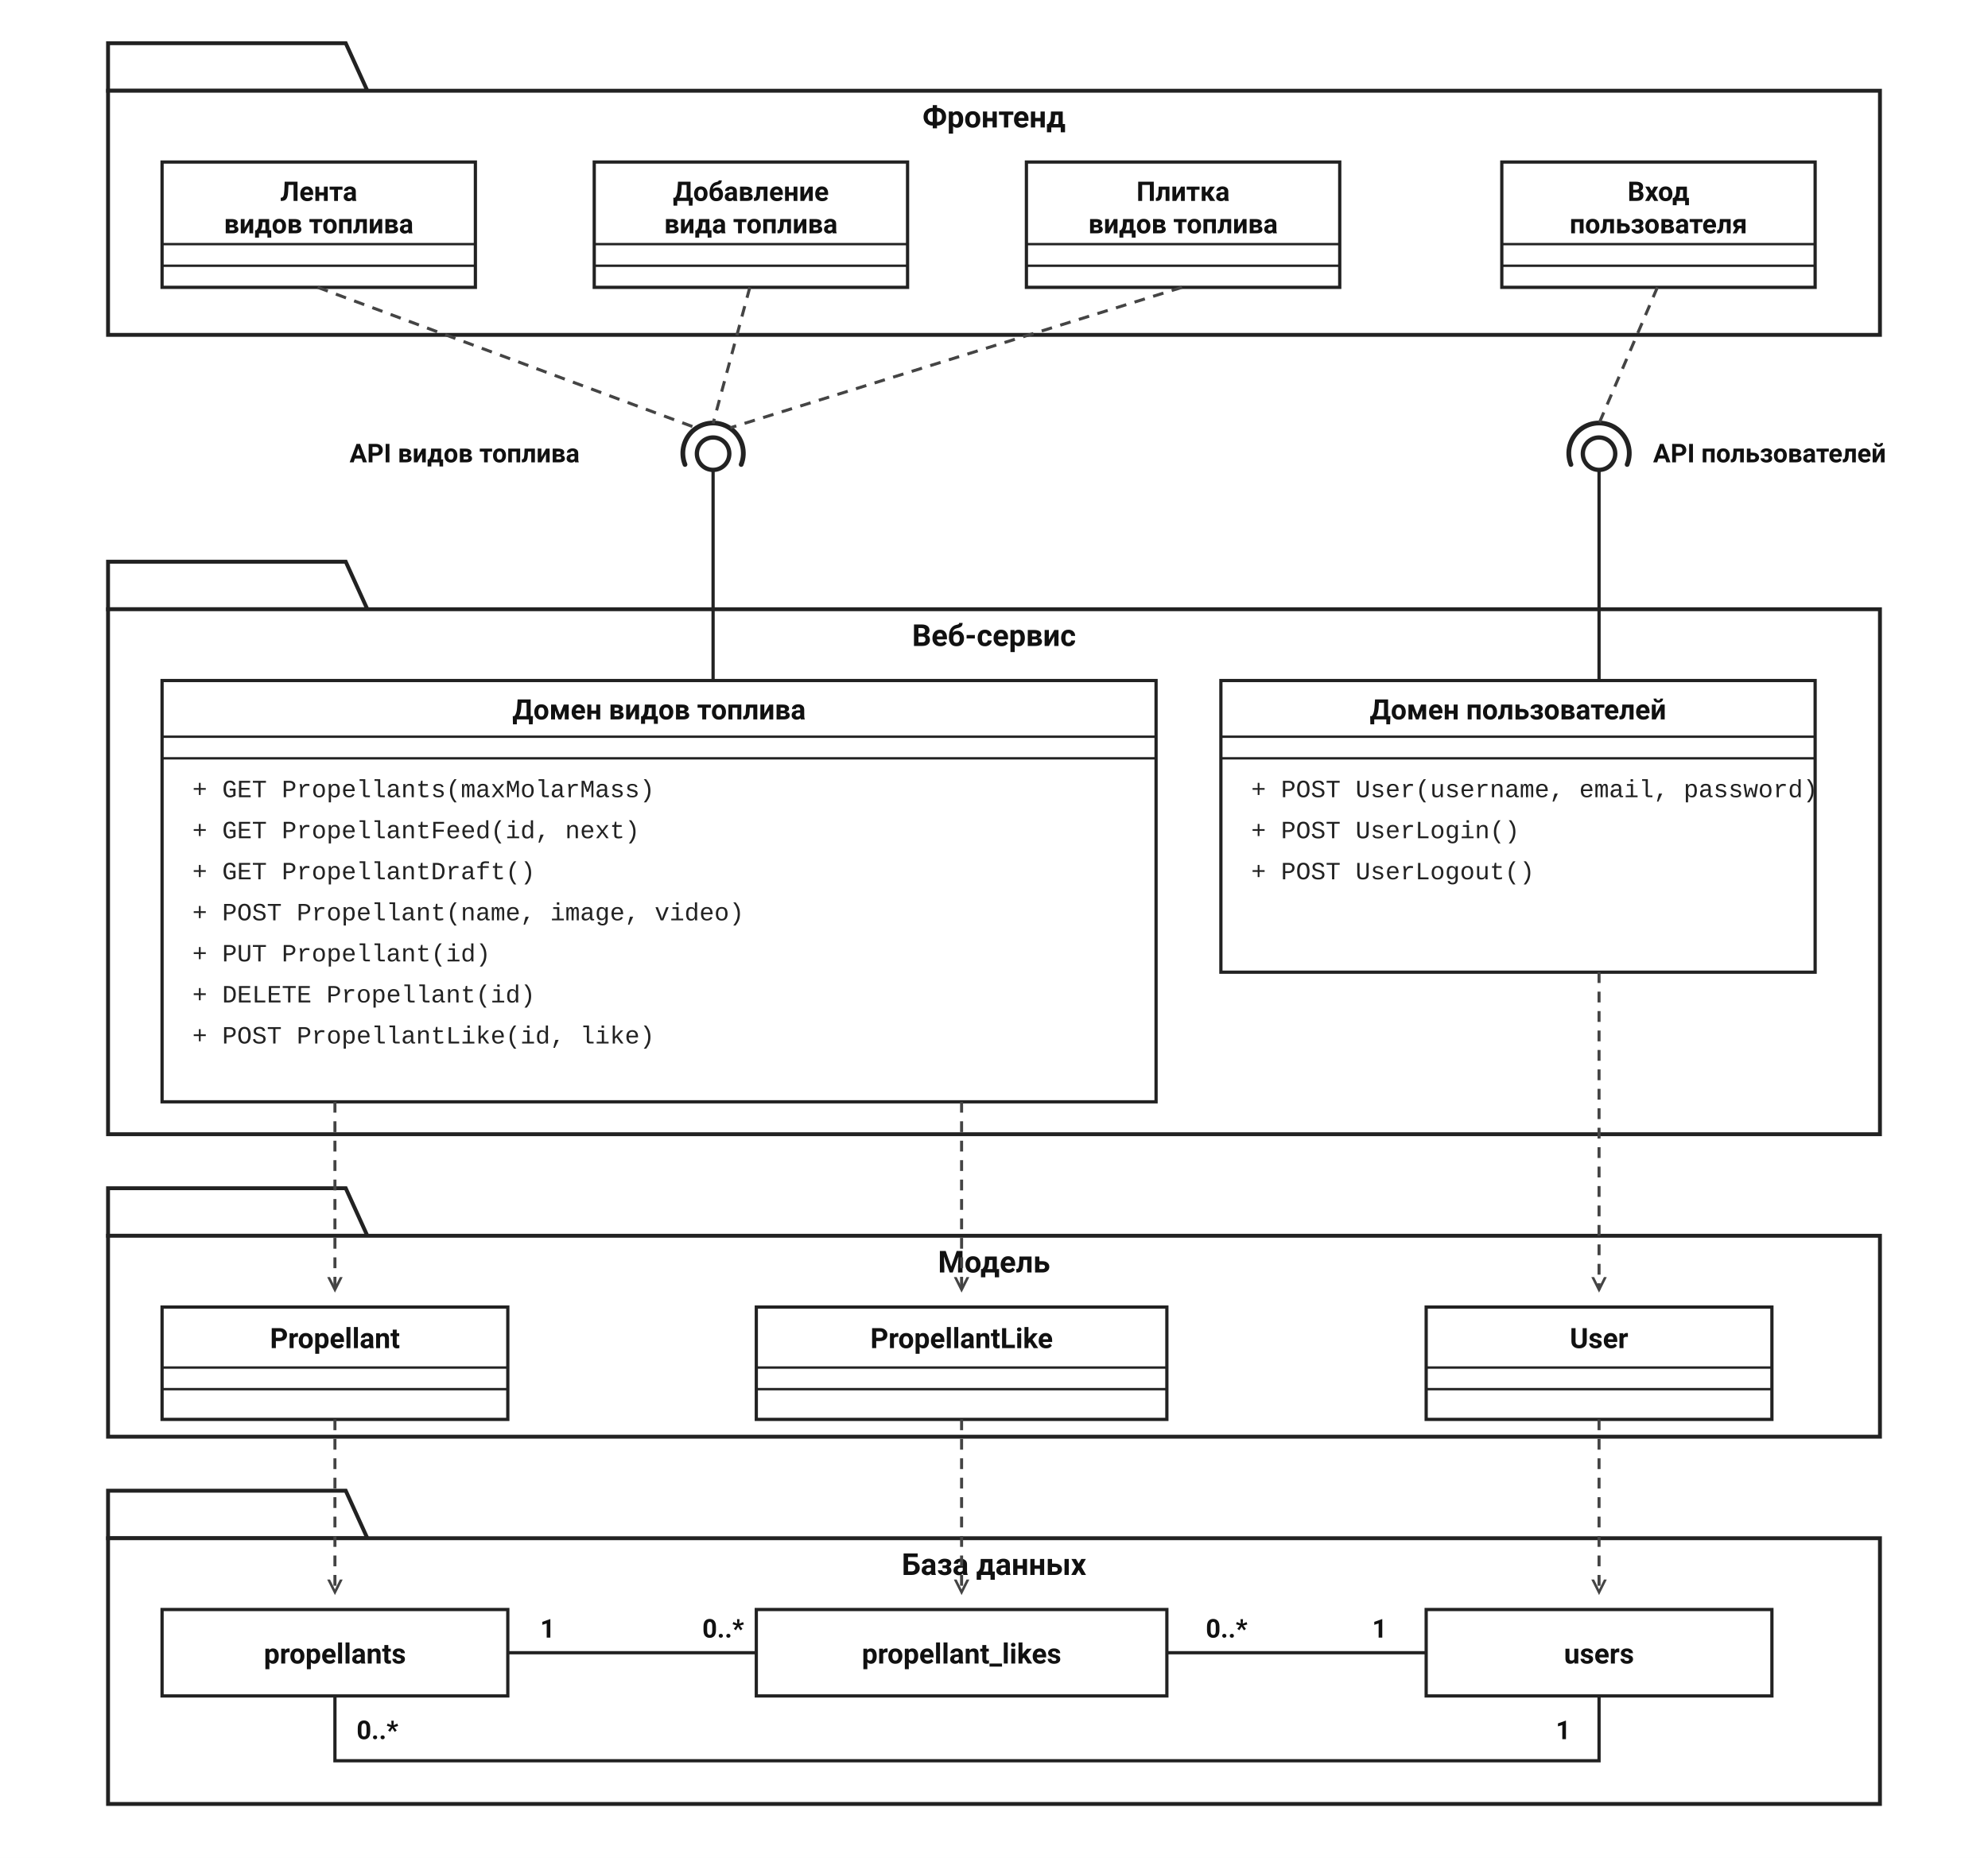
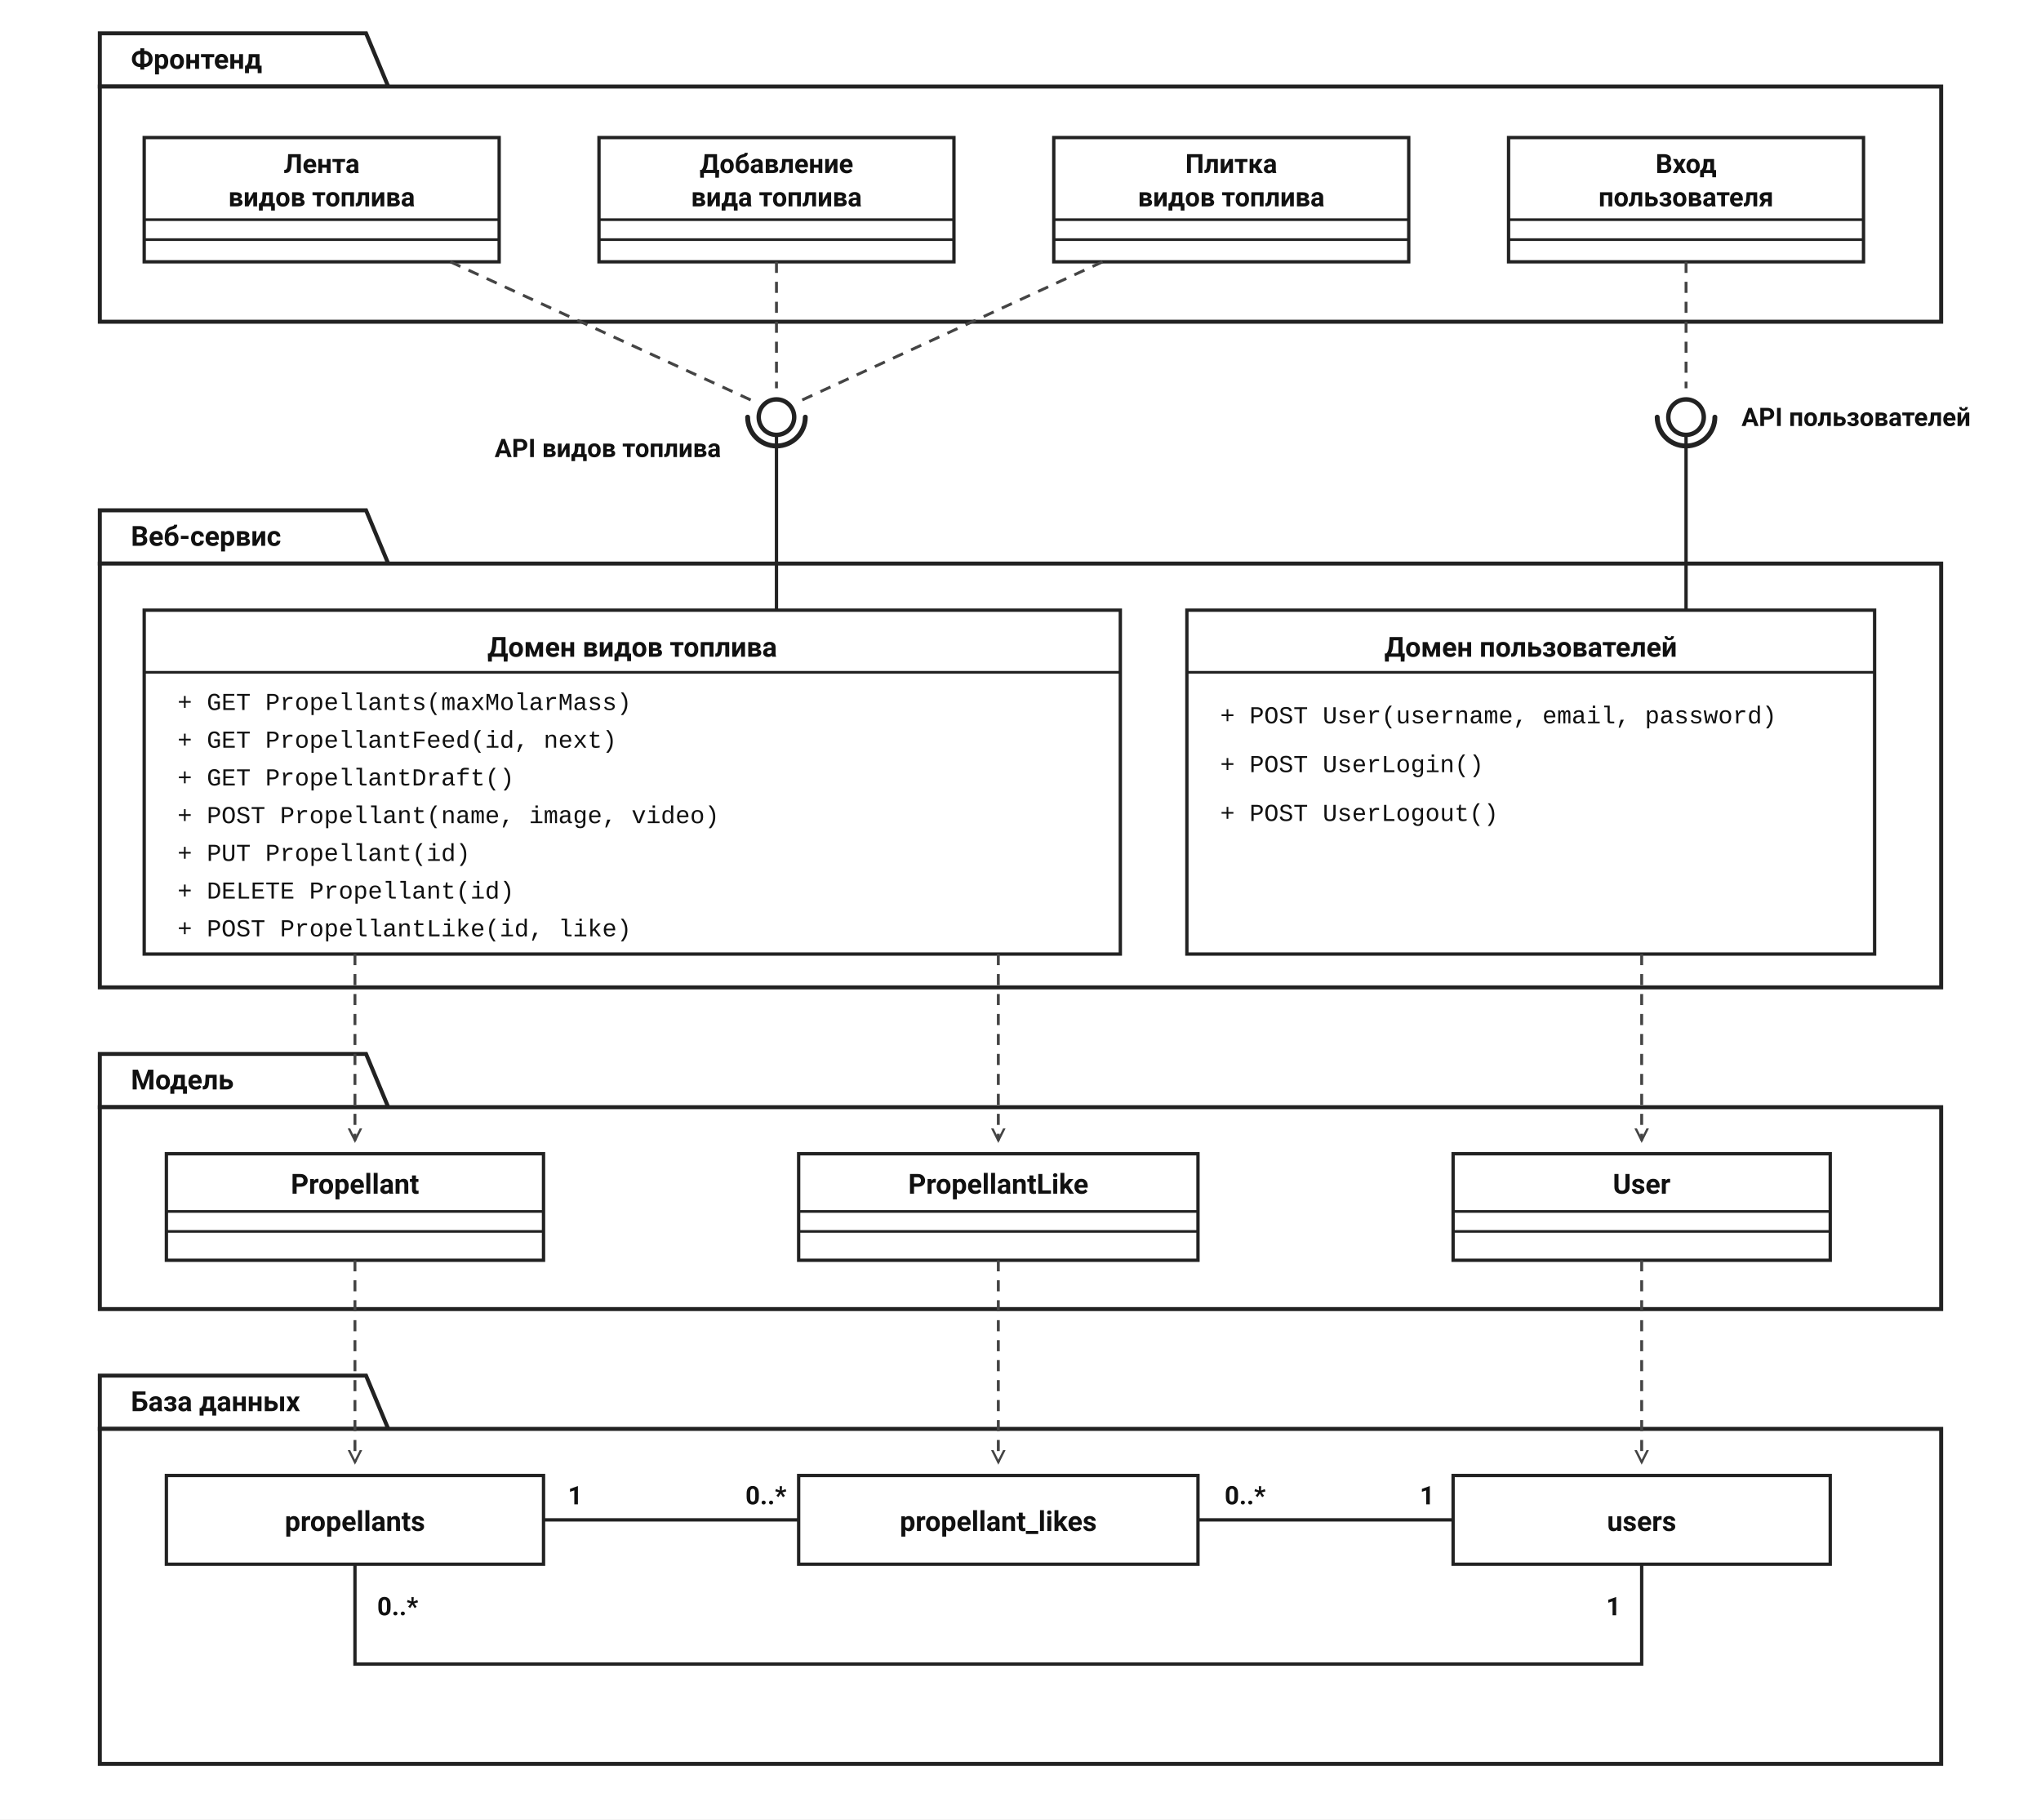
- <svg xmlns="http://www.w3.org/2000/svg" viewBox="0 0 920 860" width="920" height="860">
+ <svg xmlns="http://www.w3.org/2000/svg" viewBox="0 0 920 820" width="920" height="820">
  <defs>
    <style>
      text { font-family: -apple-system, BlinkMacSystemFont, "Segoe UI", Roboto, "Helvetica Neue", Arial, sans-serif; }
-       .pkg-title { font-size: 14px; font-weight: bold; fill: #111111; }
-       .cls-title { font-size: 13px; font-weight: bold; fill: #111111; }
-       .cls-title-2line { font-size: 12.5px; font-weight: bold; fill: #111111; }
-       .method { font-family: "Consolas", "Courier New", monospace; font-size: 11.5px; fill: #222222; }
-       .api-lbl { font-size: 12px; font-weight: bold; fill: #111111; }
-       .cardinality { font-size: 12px; font-weight: bold; fill: #111111; }
+       .pkg-title { font-size: 12.5px; font-weight: bold; fill: #111111; }
+       .cls-title { font-size: 12.5px; font-weight: bold; fill: #111111; text-anchor: middle; }
+       .cls-title-2line { font-size: 12px; font-weight: bold; fill: #111111; text-anchor: middle; }
+       .method { font-family: "Consolas", "Courier New", monospace; font-size: 11px; fill: #111111; }
+       .api-lbl { font-size: 11.5px; font-weight: bold; fill: #111111; }
+       .cardinality { font-size: 11.5px; font-weight: bold; fill: #111111; }
      .pkg-box { fill: #ffffff; stroke: #222222; stroke-width: 1.8; }
      .pkg-tab { fill: #ffffff; stroke: #222222; stroke-width: 1.8; }
      .cls-box { fill: #ffffff; stroke: #222222; stroke-width: 1.5; }
-       .div-line { stroke: #222222; stroke-width: 1.1; }
+       .div-line { stroke: #222222; stroke-width: 1.2; }
      .conn-solid { stroke: #222222; stroke-width: 1.5; fill: none; }
-       .conn-dash { stroke: #444444; stroke-width: 1.4; stroke-dasharray: 5,4; fill: none; }
-       .ball { fill: #ffffff; stroke: #222222; stroke-width: 2; }
+       .conn-dash { stroke: #444444; stroke-width: 1.3; stroke-dasharray: 5,4; fill: none; }
+       .ball { fill: #ffffff; stroke: #222222; stroke-width: 2.0; }
      .socket { fill: none; stroke: #222222; stroke-width: 2.2; stroke-linecap: round; }
    </style>
    <marker id="arrow" viewBox="0 0 10 10" refX="7" refY="5" markerWidth="6" markerHeight="6" orient="auto-start-reverse">
-       <path d="M 0 1.5 L 7 5 L 0 8.5" fill="none" stroke="#444444" stroke-width="1.4" stroke-linecap="round" />
+       <path d="M 0 1.5 L 7 5 L 0 8.5" fill="none" stroke="#444444" stroke-width="1.3" stroke-linecap="round" />
    </marker>
  </defs>
  <rect width="100%" height="100%" fill="#ffffff" />
-   <path d="M 50 42 L 50 20 L 160 20 L 170 42 Z" class="pkg-tab" />
-   <rect x="50" y="42" width="820" height="113" class="pkg-box" />
-   <text x="460.0" y="59" class="pkg-title" text-anchor="middle">Фронтенд</text>
-   <path d="M 50 282 L 50 260 L 160 260 L 170 282 Z" class="pkg-tab" />
-   <rect x="50" y="282" width="820" height="243" class="pkg-box" />
-   <text x="460.0" y="299" class="pkg-title" text-anchor="middle">Веб-сервис</text>
-   <path d="M 50 572 L 50 550 L 160 550 L 170 572 Z" class="pkg-tab" />
-   <rect x="50" y="572" width="820" height="93" class="pkg-box" />
-   <text x="460.0" y="589" class="pkg-title" text-anchor="middle">Модель</text>
-   <path d="M 50 712 L 50 690 L 160 690 L 170 712 Z" class="pkg-tab" />
-   <rect x="50" y="712" width="820" height="123" class="pkg-box" />
-   <text x="460.0" y="729" class="pkg-title" text-anchor="middle">База данных</text>
-   <rect x="75" y="75" width="145" height="58" class="cls-box" />
-   <text x="147.5" y="93" class="cls-title-2line" text-anchor="middle">Лента</text>
-   <text x="147.5" y="108" class="cls-title-2line" text-anchor="middle">видов топлива</text>
-   <line x1="75" y1="113" x2="220" y2="113" class="div-line" />
-   <line x1="75" y1="123" x2="220" y2="123" class="div-line" />
-   <rect x="275" y="75" width="145" height="58" class="cls-box" />
-   <text x="347.5" y="93" class="cls-title-2line" text-anchor="middle">Добавление</text>
-   <text x="347.5" y="108" class="cls-title-2line" text-anchor="middle">вида топлива</text>
-   <line x1="275" y1="113" x2="420" y2="113" class="div-line" />
-   <line x1="275" y1="123" x2="420" y2="123" class="div-line" />
-   <rect x="475" y="75" width="145" height="58" class="cls-box" />
-   <text x="547.5" y="93" class="cls-title-2line" text-anchor="middle">Плитка</text>
-   <text x="547.5" y="108" class="cls-title-2line" text-anchor="middle">видов топлива</text>
-   <line x1="475" y1="113" x2="620" y2="113" class="div-line" />
-   <line x1="475" y1="123" x2="620" y2="123" class="div-line" />
-   <rect x="695" y="75" width="145" height="58" class="cls-box" />
-   <text x="767.5" y="93" class="cls-title-2line" text-anchor="middle">Вход</text>
-   <text x="767.5" y="108" class="cls-title-2line" text-anchor="middle">пользователя</text>
-   <line x1="695" y1="113" x2="840" y2="113" class="div-line" />
-   <line x1="695" y1="123" x2="840" y2="123" class="div-line" />
-   <path d="M 317 215 A 14 14 0 1 1 343 215" class="socket" />
-   <circle cx="330" cy="210" r="7.5" class="ball" />
-   <text x="215" y="214" class="api-lbl" text-anchor="middle">API видов топлива</text>
-   <path d="M 727 215 A 14 14 0 1 1 753 215" class="socket" />
-   <circle cx="740" cy="210" r="7.5" class="ball" />
-   <text x="765" y="214" class="api-lbl" text-anchor="start">API пользователей</text>
-   <line x1="147" y1="133" x2="322" y2="198" class="conn-dash" />
-   <line x1="347" y1="133" x2="330" y2="196" class="conn-dash" />
-   <line x1="547" y1="133" x2="338" y2="198" class="conn-dash" />
-   <line x1="767" y1="133" x2="740" y2="196" class="conn-dash" />
-   <line x1="330" y1="315" x2="330" y2="217.5" class="conn-solid" />
-   <line x1="740" y1="315" x2="740" y2="217.5" class="conn-solid" />
-   <rect x="75" y="315" width="460" height="195" class="cls-box" />
-   <text x="305.0" y="333" class="cls-title" text-anchor="middle">Домен видов топлива</text>
-   <line x1="75" y1="341" x2="535" y2="341" class="div-line" />
-   <line x1="75" y1="351" x2="535" y2="351" class="div-line" />
-   <text x="89" y="369" class="method">+ GET Propellants(maxMolarMass)</text>
-   <text x="89" y="388" class="method">+ GET PropellantFeed(id, next)</text>
-   <text x="89" y="407" class="method">+ GET PropellantDraft()</text>
-   <text x="89" y="426" class="method">+ POST Propellant(name, image, video)</text>
-   <text x="89" y="445" class="method">+ PUT Propellant(id)</text>
-   <text x="89" y="464" class="method">+ DELETE Propellant(id)</text>
-   <text x="89" y="483" class="method">+ POST PropellantLike(id, like)</text>
-   <rect x="565" y="315" width="275" height="135" class="cls-box" />
-   <text x="702.5" y="333" class="cls-title" text-anchor="middle">Домен пользователей</text>
-   <line x1="565" y1="341" x2="840" y2="341" class="div-line" />
-   <line x1="565" y1="351" x2="840" y2="351" class="div-line" />
-   <text x="579" y="369" class="method">+ POST User(username, email, password)</text>
-   <text x="579" y="388" class="method">+ POST UserLogin()</text>
-   <text x="579" y="407" class="method">+ POST UserLogout()</text>
-   <rect x="75" y="605" width="160" height="52" class="cls-box" />
-   <text x="155.0" y="624" class="cls-title" text-anchor="middle">Propellant</text>
-   <line x1="75" y1="633" x2="235" y2="633" class="div-line" />
-   <line x1="75" y1="643" x2="235" y2="643" class="div-line" />
-   <rect x="350" y="605" width="190" height="52" class="cls-box" />
-   <text x="445.0" y="624" class="cls-title" text-anchor="middle">PropellantLike</text>
-   <line x1="350" y1="633" x2="540" y2="633" class="div-line" />
-   <line x1="350" y1="643" x2="540" y2="643" class="div-line" />
-   <rect x="660" y="605" width="160" height="52" class="cls-box" />
-   <text x="740.0" y="624" class="cls-title" text-anchor="middle">User</text>
-   <line x1="660" y1="633" x2="820" y2="633" class="div-line" />
-   <line x1="660" y1="643" x2="820" y2="643" class="div-line" />
-   <line x1="155" y1="510" x2="155" y2="597" class="conn-dash" marker-end="url(#arrow)" />
-   <line x1="445" y1="510" x2="445" y2="597" class="conn-dash" marker-end="url(#arrow)" />
-   <line x1="740" y1="450" x2="740" y2="597" class="conn-dash" marker-end="url(#arrow)" />
-   <rect x="75" y="745" width="160" height="40" class="cls-box" />
-   <text x="155" y="770" class="cls-title" text-anchor="middle">propellants</text>
-   <rect x="350" y="745" width="190" height="40" class="cls-box" />
-   <text x="445" y="770" class="cls-title" text-anchor="middle">propellant_likes</text>
-   <rect x="660" y="745" width="160" height="40" class="cls-box" />
-   <text x="740" y="770" class="cls-title" text-anchor="middle">users</text>
-   <line x1="155" y1="657" x2="155" y2="737" class="conn-dash" marker-end="url(#arrow)" />
-   <line x1="445" y1="657" x2="445" y2="737" class="conn-dash" marker-end="url(#arrow)" />
-   <line x1="740" y1="657" x2="740" y2="737" class="conn-dash" marker-end="url(#arrow)" />
-   <line x1="235" y1="765" x2="350" y2="765" class="conn-solid" />
-   <text x="250" y="758" class="cardinality">1</text>
-   <text x="325" y="758" class="cardinality">0..*</text>
-   <line x1="540" y1="765" x2="660" y2="765" class="conn-solid" />
-   <text x="558" y="758" class="cardinality">0..*</text>
-   <text x="635" y="758" class="cardinality">1</text>
-   <path d="M 155 785 L 155 815 L 740 815 L 740 785" class="conn-solid" />
-   <text x="165" y="805" class="cardinality">0..*</text>
-   <text x="720" y="805" class="cardinality">1</text>
+   <path d="M 45 39 L 45 15 L 165 15 L 175 39 Z" class="pkg-tab" />
+   <rect x="45" y="39" width="830" height="106" class="pkg-box" />
+   <text x="59" y="31" class="pkg-title">Фронтенд</text>
+   <path d="M 45 254 L 45 230 L 165 230 L 175 254 Z" class="pkg-tab" />
+   <rect x="45" y="254" width="830" height="191" class="pkg-box" />
+   <text x="59" y="246" class="pkg-title">Веб-сервис</text>
+   <path d="M 45 499 L 45 475 L 165 475 L 175 499 Z" class="pkg-tab" />
+   <rect x="45" y="499" width="830" height="91" class="pkg-box" />
+   <text x="59" y="491" class="pkg-title">Модель</text>
+   <path d="M 45 644 L 45 620 L 165 620 L 175 644 Z" class="pkg-tab" />
+   <rect x="45" y="644" width="830" height="151" class="pkg-box" />
+   <text x="59" y="636" class="pkg-title">База данных</text>
+   <rect x="65" y="62" width="160" height="56" class="cls-box" />
+   <text x="145" y="78" class="cls-title-2line">Лента</text>
+   <text x="145" y="93" class="cls-title-2line">видов топлива</text>
+   <line x1="65" y1="99" x2="225" y2="99" class="div-line" />
+   <line x1="65" y1="108" x2="225" y2="108" class="div-line" />
+   <rect x="270" y="62" width="160" height="56" class="cls-box" />
+   <text x="350" y="78" class="cls-title-2line">Добавление</text>
+   <text x="350" y="93" class="cls-title-2line">вида топлива</text>
+   <line x1="270" y1="99" x2="430" y2="99" class="div-line" />
+   <line x1="270" y1="108" x2="430" y2="108" class="div-line" />
+   <rect x="475" y="62" width="160" height="56" class="cls-box" />
+   <text x="555" y="78" class="cls-title-2line">Плитка</text>
+   <text x="555" y="93" class="cls-title-2line">видов топлива</text>
+   <line x1="475" y1="99" x2="635" y2="99" class="div-line" />
+   <line x1="475" y1="108" x2="635" y2="108" class="div-line" />
+   <rect x="680" y="62" width="160" height="56" class="cls-box" />
+   <text x="760" y="78" class="cls-title-2line">Вход</text>
+   <text x="760" y="93" class="cls-title-2line">пользователя</text>
+   <line x1="680" y1="99" x2="840" y2="99" class="div-line" />
+   <line x1="680" y1="108" x2="840" y2="108" class="div-line" />
+   <path d="M 337 188 A 13 13 0 0 0 363 188" class="socket" />
+   <circle cx="350" cy="188" r="8" class="ball" />
+   <text x="325" y="206" class="api-lbl" text-anchor="end">API видов топлива</text>
+   <path d="M 747 188 A 13 13 0 0 0 773 188" class="socket" />
+   <circle cx="760" cy="188" r="8" class="ball" />
+   <text x="785" y="192" class="api-lbl" text-anchor="start">API пользователей</text>
+   <line x1="203" y1="118" x2="340" y2="181" class="conn-dash" />
+   <line x1="350" y1="118" x2="350" y2="175" class="conn-dash" />
+   <line x1="497" y1="118" x2="360" y2="181" class="conn-dash" />
+   <line x1="760" y1="118" x2="760" y2="175" class="conn-dash" />
+   <line x1="350" y1="196" x2="350" y2="275" class="conn-solid" />
+   <line x1="760" y1="196" x2="760" y2="275" class="conn-solid" />
+   <rect x="65" y="275" width="440" height="155" class="cls-box" />
+   <text x="285" y="296" class="cls-title">Домен видов топлива</text>
+   <line x1="65" y1="303" x2="505" y2="303" class="div-line" />
+   <text x="80" y="320" class="method">+ GET Propellants(maxMolarMass)</text>
+   <text x="80" y="337" class="method">+ GET PropellantFeed(id, next)</text>
+   <text x="80" y="354" class="method">+ GET PropellantDraft()</text>
+   <text x="80" y="371" class="method">+ POST Propellant(name, image, video)</text>
+   <text x="80" y="388" class="method">+ PUT Propellant(id)</text>
+   <text x="80" y="405" class="method">+ DELETE Propellant(id)</text>
+   <text x="80" y="422" class="method">+ POST PropellantLike(id, like)</text>
+   <rect x="535" y="275" width="310" height="155" class="cls-box" />
+   <text x="690" y="296" class="cls-title">Домен пользователей</text>
+   <line x1="535" y1="303" x2="845" y2="303" class="div-line" />
+   <text x="550" y="326" class="method">+ POST User(username, email, password)</text>
+   <text x="550" y="348" class="method">+ POST UserLogin()</text>
+   <text x="550" y="370" class="method">+ POST UserLogout()</text>
+   <rect x="75" y="520" width="170" height="48" class="cls-box" />
+   <text x="160.0" y="538" class="cls-title">Propellant</text>
+   <line x1="75" y1="546" x2="245" y2="546" class="div-line" />
+   <line x1="75" y1="555" x2="245" y2="555" class="div-line" />
+   <rect x="360" y="520" width="180" height="48" class="cls-box" />
+   <text x="450.0" y="538" class="cls-title">PropellantLike</text>
+   <line x1="360" y1="546" x2="540" y2="546" class="div-line" />
+   <line x1="360" y1="555" x2="540" y2="555" class="div-line" />
+   <rect x="655" y="520" width="170" height="48" class="cls-box" />
+   <text x="740.0" y="538" class="cls-title">User</text>
+   <line x1="655" y1="546" x2="825" y2="546" class="div-line" />
+   <line x1="655" y1="555" x2="825" y2="555" class="div-line" />
+   <line x1="160" y1="430" x2="160" y2="514" class="conn-dash" marker-end="url(#arrow)" />
+   <line x1="450" y1="430" x2="450" y2="514" class="conn-dash" marker-end="url(#arrow)" />
+   <line x1="740" y1="430" x2="740" y2="514" class="conn-dash" marker-end="url(#arrow)" />
+   <rect x="75" y="665" width="170" height="40" class="cls-box" />
+   <text x="160" y="690" class="cls-title">propellants</text>
+   <rect x="360" y="665" width="180" height="40" class="cls-box" />
+   <text x="450" y="690" class="cls-title">propellant_likes</text>
+   <rect x="655" y="665" width="170" height="40" class="cls-box" />
+   <text x="740" y="690" class="cls-title">users</text>
+   <line x1="160" y1="568" x2="160" y2="659" class="conn-dash" marker-end="url(#arrow)" />
+   <line x1="450" y1="568" x2="450" y2="659" class="conn-dash" marker-end="url(#arrow)" />
+   <line x1="740" y1="568" x2="740" y2="659" class="conn-dash" marker-end="url(#arrow)" />
+   <line x1="245" y1="685" x2="360" y2="685" class="conn-solid" />
+   <text x="256" y="678" class="cardinality">1</text>
+   <text x="336" y="678" class="cardinality">0..*</text>
+   <line x1="540" y1="685" x2="655" y2="685" class="conn-solid" />
+   <text x="552" y="678" class="cardinality">0..*</text>
+   <text x="640" y="678" class="cardinality">1</text>
+   <path d="M 160 705 L 160 750 L 740 750 L 740 705" class="conn-solid" />
+   <text x="170" y="728" class="cardinality">0..*</text>
+   <text x="724" y="728" class="cardinality">1</text>
</svg>
